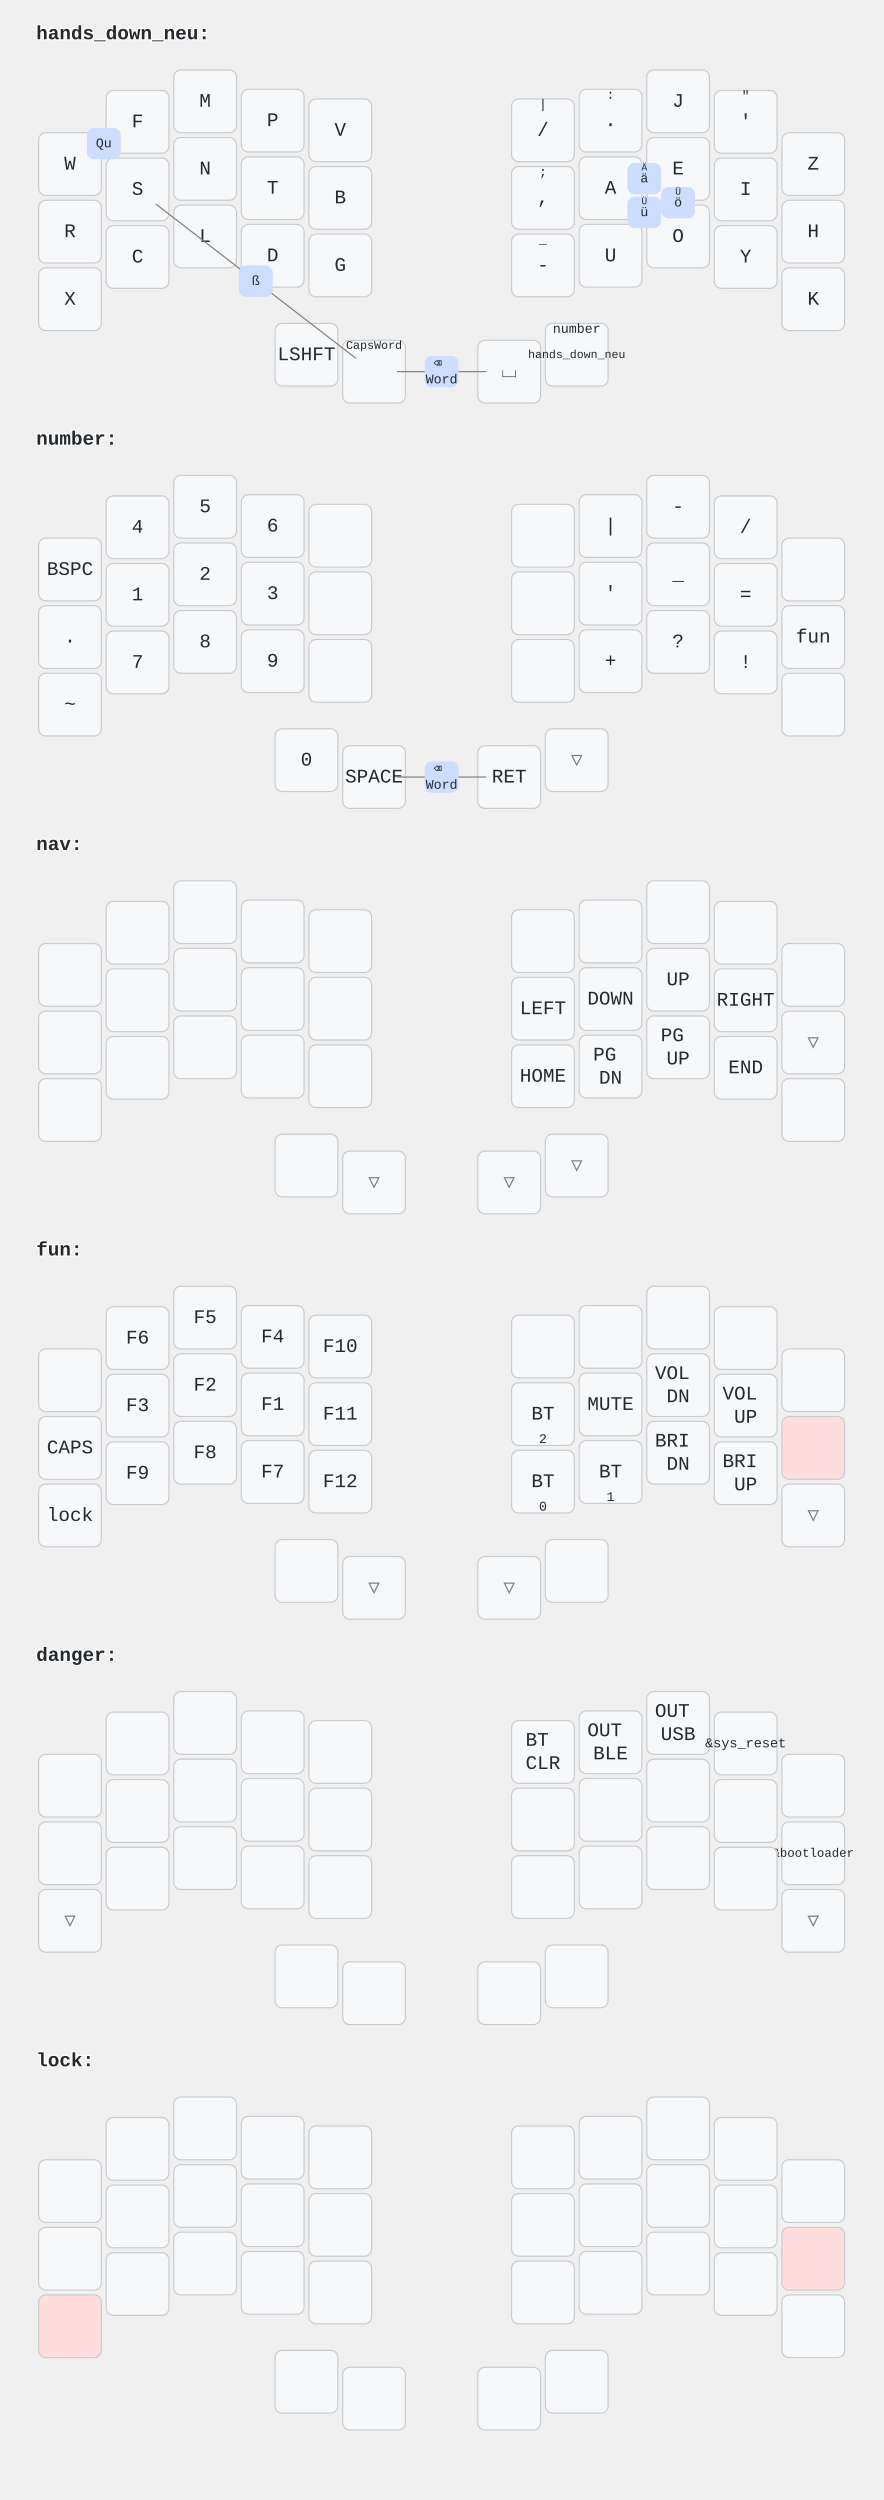
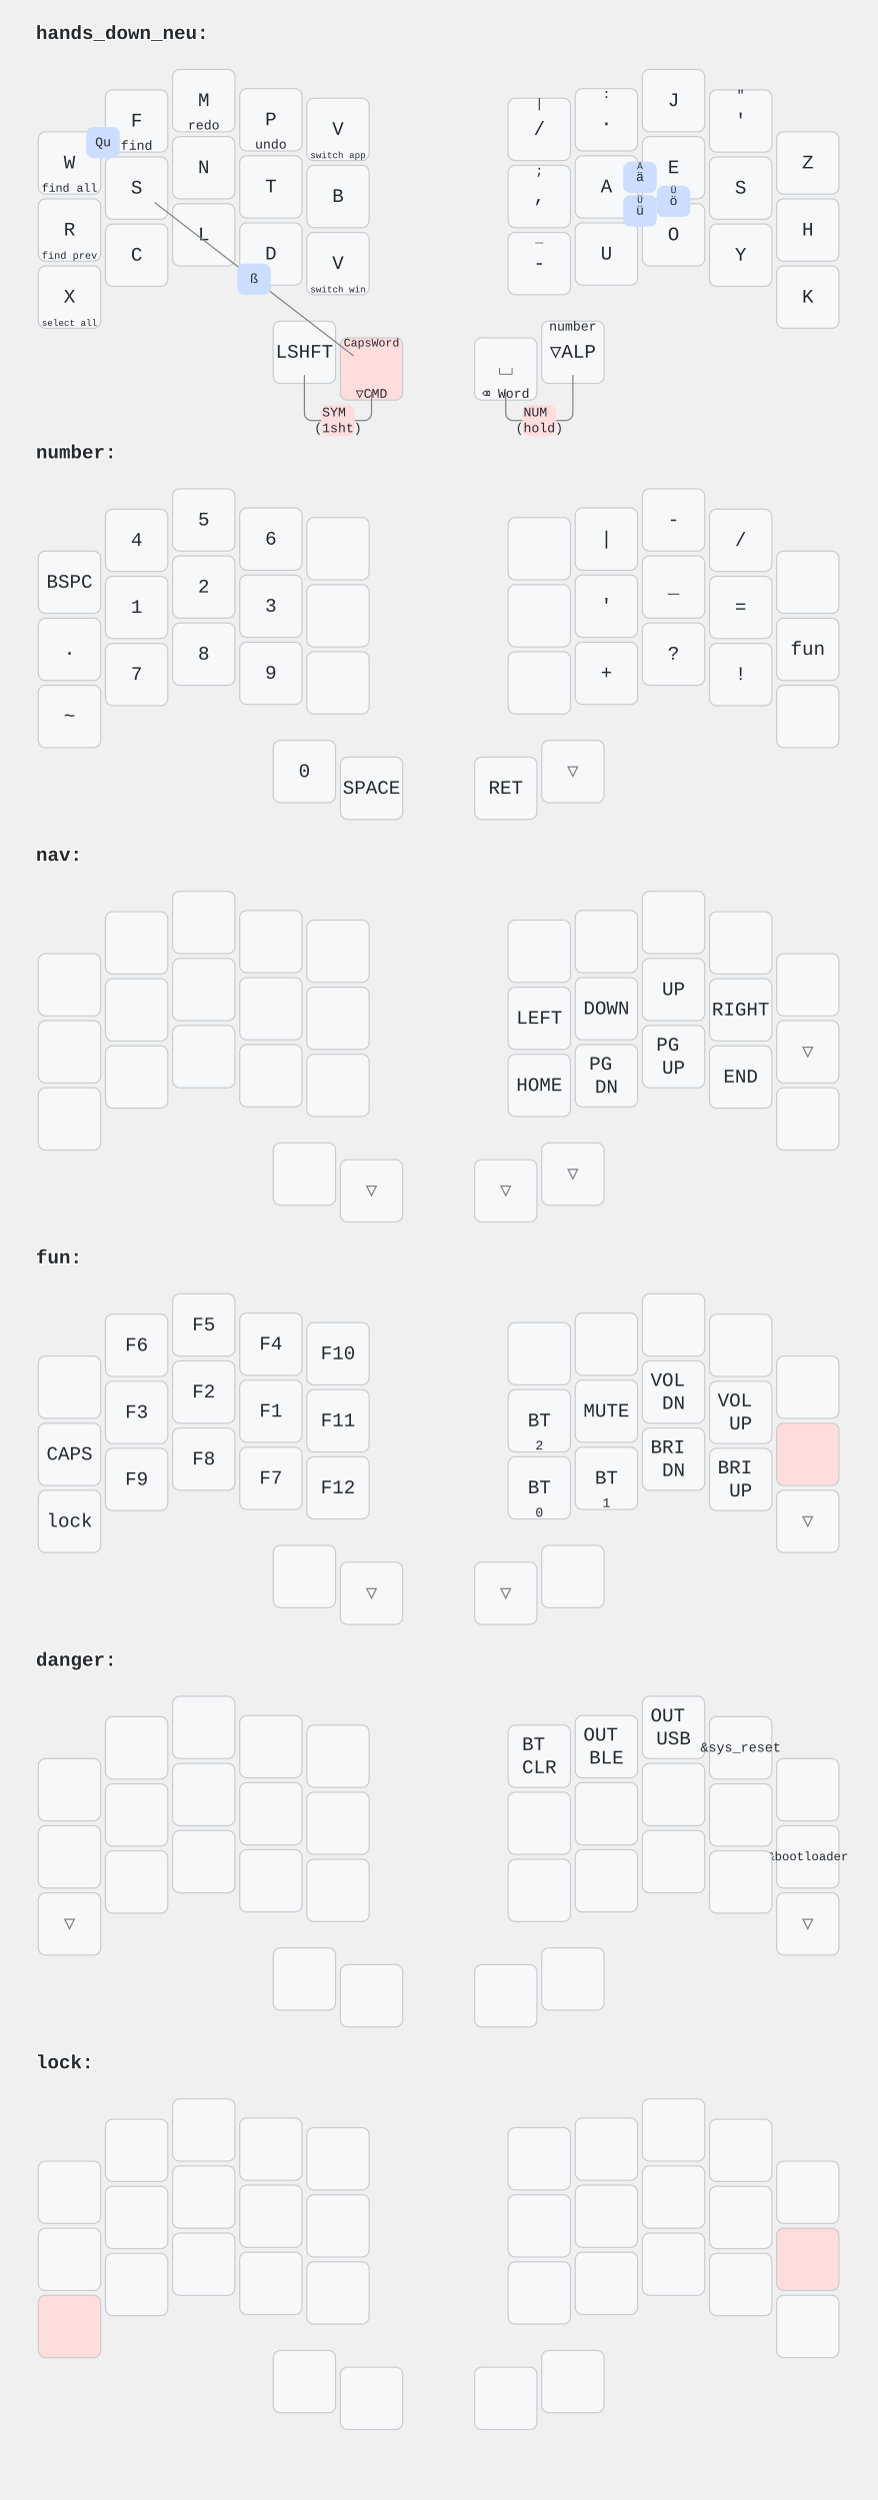
- <svg xmlns="http://www.w3.org/2000/svg" xmlns:xlink="http://www.w3.org/1999/xlink" width="732" height="2072" viewBox="0 0 732 2072" class="keymap">
+ <svg xmlns="http://www.w3.org/2000/svg" xmlns:xlink="http://www.w3.org/1999/xlink" width="732" height="2086" viewBox="0 0 732 2086" class="keymap">
  <defs>/* start glyphs */
- <svg id="tabler:backspace">
+ <svg id="mdi:apple-keyboard-command">
+       <svg id="mdi-apple-keyboard-command" viewBox="0 0 24 24">
+         <path d="M6,2A4,4 0 0,1 10,6V8H14V6A4,4 0 0,1 18,2A4,4 0 0,1 22,6A4,4 0 0,1 18,10H16V14H18A4,4 0 0,1 22,18A4,4 0 0,1 18,22A4,4 0 0,1 14,18V16H10V18A4,4 0 0,1 6,22A4,4 0 0,1 2,18A4,4 0 0,1 6,14H8V10H6A4,4 0 0,1 2,6A4,4 0 0,1 6,2M16,18A2,2 0 0,0 18,20A2,2 0 0,0 20,18A2,2 0 0,0 18,16H16V18M14,10H10V14H14V10M6,16A2,2 0 0,0 4,18A2,2 0 0,0 6,20A2,2 0 0,0 8,18V16H6M8,6A2,2 0 0,0 6,4A2,2 0 0,0 4,6A2,2 0 0,0 6,8H8V6M18,8A2,2 0 0,0 20,6A2,2 0 0,0 18,4A2,2 0 0,0 16,6V8H18Z" />
+       </svg>
+     </svg>
+     <svg id="mdi:apple-keyboard-control">
+       <svg id="mdi-apple-keyboard-control" viewBox="0 0 24 24">
+         <path d="M19.78,11.78L18.36,13.19L12,6.83L5.64,13.19L4.22,11.78L12,4L19.78,11.78Z" />
+       </svg>
+     </svg>
+     <svg id="mdi:apple-keyboard-option">
+       <svg id="mdi-apple-keyboard-option" viewBox="0 0 24 24">
+         <path d="M3,4H9.11L16.15,18H21V20H14.88L7.84,6H3V4M14,4H21V6H14V4Z" />
+       </svg>
+     </svg>
+     <svg id="mdi:content-copy">
+       <svg id="mdi-content-copy" viewBox="0 0 24 24">
+         <path d="M19,21H8V7H19M19,5H8A2,2 0 0,0 6,7V21A2,2 0 0,0 8,23H19A2,2 0 0,0 21,21V7A2,2 0 0,0 19,5M16,1H4A2,2 0 0,0 2,3V17H4V3H16V1Z" />
+       </svg>
+     </svg>
+     <svg id="mdi:content-cut">
+       <svg id="mdi-content-cut" viewBox="0 0 24 24">
+         <path d="M19,3L13,9L15,11L22,4V3M12,12.5A0.5,0.5 0 0,1 11.5,12A0.5,0.5 0 0,1 12,11.5A0.5,0.5 0 0,1 12.5,12A0.5,0.5 0 0,1 12,12.5M6,20A2,2 0 0,1 4,18C4,16.89 4.9,16 6,16A2,2 0 0,1 8,18C8,19.11 7.1,20 6,20M6,8A2,2 0 0,1 4,6C4,4.89 4.9,4 6,4A2,2 0 0,1 8,6C8,7.11 7.1,8 6,8M9.64,7.64C9.87,7.14 10,6.59 10,6A4,4 0 0,0 6,2A4,4 0 0,0 2,6A4,4 0 0,0 6,10C6.59,10 7.14,9.87 7.64,9.64L10,12L7.64,14.36C7.14,14.13 6.59,14 6,14A4,4 0 0,0 2,18A4,4 0 0,0 6,22A4,4 0 0,0 10,18C10,17.41 9.87,16.86 9.64,16.36L12,14L19,21H22V20L9.64,7.64Z" />
+       </svg>
+     </svg>
+     <svg id="mdi:content-paste">
+       <svg id="mdi-content-paste" viewBox="0 0 24 24">
+         <path d="M19,20H5V4H7V7H17V4H19M12,2A1,1 0 0,1 13,3A1,1 0 0,1 12,4A1,1 0 0,1 11,3A1,1 0 0,1 12,2M19,2H14.82C14.4,0.84 13.3,0 12,0C10.7,0 9.6,0.84 9.18,2H5A2,2 0 0,0 3,4V20A2,2 0 0,0 5,22H19A2,2 0 0,0 21,20V4A2,2 0 0,0 19,2Z" />
+       </svg>
+     </svg>
+     <svg id="mdi:keyboard-esc">
+       <svg id="mdi-keyboard-esc" viewBox="0 0 24 24">
+         <path d="M1 7H7V9H3V11H7V13H3V15H7V17H1V7M11 7H15V9H11V11H13C14.11 11 15 11.9 15 13V15C15 16.11 14.11 17 13 17H9V15H13V13H11C9.9 13 9 12.11 9 11V9C9 7.9 9.9 7 11 7M19 7H21C22.11 7 23 7.9 23 9V10H21V9H19V15H21V14H23V15C23 16.11 22.11 17 21 17H19C17.9 17 17 16.11 17 15V9C17 7.9 17.9 7 19 7Z" />
+       </svg>
+     </svg>
+     <svg id="mdi:keyboard-tab">
+       <svg id="mdi-keyboard-tab" viewBox="0 0 24 24">
+         <path d="M20,18H22V6H20M11.59,7.41L15.17,11H1V13H15.17L11.59,16.58L13,18L19,12L13,6L11.59,7.41Z" />
+       </svg>
+     </svg>
+     <svg id="tabler:backspace">
      <svg class="icon icon-tabler icon-tabler-backspace" viewBox="0 0 24 24" stroke-width="2" stroke="currentColor" fill="none" stroke-linecap="round" stroke-linejoin="round">
        <path stroke="none" d="M0 0h24v24H0z" fill="none" />
        <path d="M20 6a1 1 0 0 1 1 1v10a1 1 0 0 1 -1 1h-11l-5 -5a1.5 1.5 0 0 1 0 -2l5 -5z" />
        <path d="M12 10l4 4m0 -4l-4 4" />
      </svg>
    </svg>
    <svg id="tabler:repeat">
      <svg class="icon icon-tabler icon-tabler-repeat" viewBox="0 0 24 24" stroke-width="2" stroke="currentColor" fill="none" stroke-linecap="round" stroke-linejoin="round">
        <path stroke="none" d="M0 0h24v24H0z" fill="none" />
        <path d="M4 12v-3a3 3 0 0 1 3 -3h13m-3 -3l3 3l-3 3" />
        <path d="M20 12v3a3 3 0 0 1 -3 3h-13m3 3l-3 -3l3 -3" />
      </svg>
    </svg>
  </defs>/* end glyphs */
<style>/* inherit to force styles through use tags */
svg path {
    fill: inherit;
}

/* font and background color specifications */
svg.keymap {
    font-family: SFMono-Regular,Consolas,Liberation Mono,Menlo,monospace;
    font-size: 16px;
    font-kerning: normal;
    text-rendering: optimizeLegibility;
    fill: #24292e;
}

/* default key styling */
rect.key {
    fill: #f6f8fa;
    stroke: #c9cccf;
    stroke-width: 1;
}

/* default key side styling, only used is draw_key_sides is set */
rect.side {
    filter: brightness(90%);
}

/* color accent for combo boxes */
rect.combo, rect.combo-separate {
    fill: #cdf;
}

/* color accent for held keys */
rect.held, rect.combo.held {
    fill: #fdd;
}

/* color accent for ghost (optional) keys */
rect.ghost, rect.combo.ghost {
    stroke-dasharray: 4, 4;
    stroke-width: 2;
}

text {
    text-anchor: middle;
    dominant-baseline: middle;
}

/* styling for layer labels */
text.label {
    font-weight: bold;
    text-anchor: start;
    stroke: white;
    stroke-width: 2;
    paint-order: stroke;
}

/* styling for combo tap, and key hold/shifted label text */
text.combo, text.hold, text.shifted {
    font-size: 11px;
}

text.hold {
    text-anchor: middle;
    dominant-baseline: auto;
}

text.shifted {
    text-anchor: middle;
    dominant-baseline: hanging;
}

/* styling for hold/shifted label text in combo box */
text.combo.hold, text.combo.shifted {
    font-size: 8px;
}

/* lighter symbol for transparent keys */
text.trans {
    fill: #7b7e81;
}

/* styling for combo dendrons */
path.combo {
    stroke-width: 1;
    stroke: gray;
    fill: none;
}

/* Start Tabler Icons Cleanup */
/* cannot use height/width with glyphs */
.icon-tabler &gt; path {
    fill: inherit;
    stroke: inherit;
    stroke-width: 2;
}
/* hide tabler's default box */
.icon-tabler &gt; path[stroke="none"][fill="none"] {
    visibility: hidden;
}
/* End Tabler Icons Cleanup */
</style>
  <g transform="translate(30, 0)" class="layer-hands_down_neu">
    <text x="0" y="28" class="label">hands_down_neu:</text>
    <g transform="translate(0, 56)">
      <g transform="translate(28, 80)" class="key keypos-0">
        <rect rx="6" ry="6" x="-26" y="-26" width="52" height="52" class="key" />
        <text x="0" y="0" class="key tap">W</text>
+         <text x="0" y="24" class="key hold">
+           <tspan style="font-size: 88%">find all</tspan>
+         </text>
      </g>
      <g transform="translate(84, 45)" class="key keypos-1">
        <rect rx="6" ry="6" x="-26" y="-26" width="52" height="52" class="key" />
        <text x="0" y="0" class="key tap">F</text>
+         <text x="0" y="24" class="key hold">find</text>
      </g>
      <g transform="translate(140, 28)" class="key keypos-2">
        <rect rx="6" ry="6" x="-26" y="-26" width="52" height="52" class="key" />
        <text x="0" y="0" class="key tap">M</text>
+         <text x="0" y="24" class="key hold">redo</text>
      </g>
      <g transform="translate(196, 44)" class="key keypos-3">
        <rect rx="6" ry="6" x="-26" y="-26" width="52" height="52" class="key" />
        <text x="0" y="0" class="key tap">P</text>
+         <text x="0" y="24" class="key hold">undo</text>
      </g>
      <g transform="translate(252, 52)" class="key keypos-4">
        <rect rx="6" ry="6" x="-26" y="-26" width="52" height="52" class="key" />
        <text x="0" y="0" class="key tap">V</text>
+         <text x="0" y="24" class="key hold">
+           <tspan style="font-size: 70%">switch app</tspan>
+         </text>
      </g>
      <g transform="translate(420, 52)" class="key keypos-5">
        <rect rx="6" ry="6" x="-26" y="-26" width="52" height="52" class="key" />
        <text x="0" y="0" class="key tap">/</text>
        <text x="0" y="-24" class="key shifted">|</text>
      </g>
      <g transform="translate(476, 44)" class="key keypos-6">
        <rect rx="6" ry="6" x="-26" y="-26" width="52" height="52" class="key" />
        <text x="0" y="0" class="key tap">.</text>
        <text x="0" y="-24" class="key shifted">:</text>
      </g>
      <g transform="translate(532, 28)" class="key keypos-7">
        <rect rx="6" ry="6" x="-26" y="-26" width="52" height="52" class="key" />
        <text x="0" y="0" class="key tap">J</text>
      </g>
      <g transform="translate(588, 45)" class="key keypos-8">
        <rect rx="6" ry="6" x="-26" y="-26" width="52" height="52" class="key" />
        <text x="0" y="0" class="key tap">'</text>
        <text x="0" y="-24" class="key shifted">"</text>
      </g>
      <g transform="translate(644, 80)" class="key keypos-9">
        <rect rx="6" ry="6" x="-26" y="-26" width="52" height="52" class="key" />
        <text x="0" y="0" class="key tap">Z</text>
      </g>
      <g transform="translate(28, 136)" class="key keypos-10">
        <rect rx="6" ry="6" x="-26" y="-26" width="52" height="52" class="key" />
        <text x="0" y="0" class="key tap">R</text>
+         <text x="0" y="24" class="key hold">
+           <tspan style="font-size: 78%">find prev</tspan>
+         </text>
      </g>
      <g transform="translate(84, 101)" class="key keypos-11">
        <rect rx="6" ry="6" x="-26" y="-26" width="52" height="52" class="key" />
        <text x="0" y="0" class="key tap">S</text>
+         <use href="#mdi:apple-keyboard-control" xlink:href="#mdi:apple-keyboard-control" x="-6" y="12" height="12" width="12.0" class="key hold glyph mdi:apple-keyboard-control" />
      </g>
      <g transform="translate(140, 84)" class="key keypos-12">
        <rect rx="6" ry="6" x="-26" y="-26" width="52" height="52" class="key" />
        <text x="0" y="0" class="key tap">N</text>
+         <use href="#mdi:apple-keyboard-option" xlink:href="#mdi:apple-keyboard-option" x="-6" y="12" height="12" width="12.0" class="key hold glyph mdi:apple-keyboard-option" />
      </g>
      <g transform="translate(196, 100)" class="key keypos-13">
        <rect rx="6" ry="6" x="-26" y="-26" width="52" height="52" class="key" />
        <text x="0" y="0" class="key tap">T</text>
+         <use href="#mdi:apple-keyboard-command" xlink:href="#mdi:apple-keyboard-command" x="-6" y="12" height="12" width="12.0" class="key hold glyph mdi:apple-keyboard-command" />
      </g>
      <g transform="translate(252, 108)" class="key keypos-14">
        <rect rx="6" ry="6" x="-26" y="-26" width="52" height="52" class="key" />
        <text x="0" y="0" class="key tap">B</text>
+         <use href="#mdi:keyboard-tab" xlink:href="#mdi:keyboard-tab" x="-6" y="12" height="12" width="12.0" class="key hold glyph mdi:keyboard-tab" />
      </g>
      <g transform="translate(420, 108)" class="key keypos-15">
        <rect rx="6" ry="6" x="-26" y="-26" width="52" height="52" class="key" />
        <text x="0" y="0" class="key tap">,</text>
+         <use href="#mdi:keyboard-esc" xlink:href="#mdi:keyboard-esc" x="-6" y="12" height="12" width="12.0" class="key hold glyph mdi:keyboard-esc" />
        <text x="0" y="-24" class="key shifted">;</text>
      </g>
      <g transform="translate(476, 100)" class="key keypos-16">
        <rect rx="6" ry="6" x="-26" y="-26" width="52" height="52" class="key" />
        <text x="0" y="0" class="key tap">A</text>
+         <use href="#mdi:apple-keyboard-command" xlink:href="#mdi:apple-keyboard-command" x="-6" y="12" height="12" width="12.0" class="key hold glyph mdi:apple-keyboard-command" />
      </g>
      <g transform="translate(532, 84)" class="key keypos-17">
        <rect rx="6" ry="6" x="-26" y="-26" width="52" height="52" class="key" />
        <text x="0" y="0" class="key tap">E</text>
+         <use href="#mdi:apple-keyboard-option" xlink:href="#mdi:apple-keyboard-option" x="-6" y="12" height="12" width="12.0" class="key hold glyph mdi:apple-keyboard-option" />
      </g>
      <g transform="translate(588, 101)" class="key keypos-18">
        <rect rx="6" ry="6" x="-26" y="-26" width="52" height="52" class="key" />
-         <text x="0" y="0" class="key tap">I</text>
+         <text x="0" y="0" class="key tap">S</text>
+         <use href="#mdi:apple-keyboard-control" xlink:href="#mdi:apple-keyboard-control" x="-6" y="12" height="12" width="12.0" class="key hold glyph mdi:apple-keyboard-control" />
      </g>
      <g transform="translate(644, 136)" class="key keypos-19">
        <rect rx="6" ry="6" x="-26" y="-26" width="52" height="52" class="key" />
        <text x="0" y="0" class="key tap">H</text>
      </g>
      <g transform="translate(28, 192)" class="key keypos-20">
        <rect rx="6" ry="6" x="-26" y="-26" width="52" height="52" class="key" />
        <text x="0" y="0" class="key tap">X</text>
+         <text x="0" y="24" class="key hold">
+           <tspan style="font-size: 70%">select all</tspan>
+         </text>
      </g>
      <g transform="translate(84, 157)" class="key keypos-21">
        <rect rx="6" ry="6" x="-26" y="-26" width="52" height="52" class="key" />
        <text x="0" y="0" class="key tap">C</text>
+         <use href="#mdi:content-cut" xlink:href="#mdi:content-cut" x="-6" y="12" height="12" width="12.0" class="key hold glyph mdi:content-cut" />
      </g>
      <g transform="translate(140, 140)" class="key keypos-22">
        <rect rx="6" ry="6" x="-26" y="-26" width="52" height="52" class="key" />
        <text x="0" y="0" class="key tap">L</text>
+         <use href="#mdi:content-copy" xlink:href="#mdi:content-copy" x="-6" y="12" height="12" width="12.0" class="key hold glyph mdi:content-copy" />
      </g>
      <g transform="translate(196, 156)" class="key keypos-23">
        <rect rx="6" ry="6" x="-26" y="-26" width="52" height="52" class="key" />
        <text x="0" y="0" class="key tap">D</text>
+         <use href="#mdi:content-paste" xlink:href="#mdi:content-paste" x="-6" y="12" height="12" width="12.0" class="key hold glyph mdi:content-paste" />
      </g>
      <g transform="translate(252, 164)" class="key keypos-24">
        <rect rx="6" ry="6" x="-26" y="-26" width="52" height="52" class="key" />
-         <text x="0" y="0" class="key tap">G</text>
+         <text x="0" y="0" class="key tap">V</text>
+         <text x="0" y="24" class="key hold">
+           <tspan style="font-size: 70%">switch win</tspan>
+         </text>
      </g>
      <g transform="translate(420, 164)" class="key keypos-25">
        <rect rx="6" ry="6" x="-26" y="-26" width="52" height="52" class="key" />
        <text x="0" y="0" class="key tap">-</text>
        <text x="0" y="-24" class="key shifted">_</text>
      </g>
      <g transform="translate(476, 156)" class="key keypos-26">
        <rect rx="6" ry="6" x="-26" y="-26" width="52" height="52" class="key" />
        <text x="0" y="0" class="key tap">U</text>
      </g>
      <g transform="translate(532, 140)" class="key keypos-27">
        <rect rx="6" ry="6" x="-26" y="-26" width="52" height="52" class="key" />
        <text x="0" y="0" class="key tap">O</text>
      </g>
      <g transform="translate(588, 157)" class="key keypos-28">
        <rect rx="6" ry="6" x="-26" y="-26" width="52" height="52" class="key" />
        <text x="0" y="0" class="key tap">Y</text>
      </g>
      <g transform="translate(644, 192)" class="key keypos-29">
        <rect rx="6" ry="6" x="-26" y="-26" width="52" height="52" class="key" />
        <text x="0" y="0" class="key tap">K</text>
      </g>
      <g transform="translate(224, 238)" class="key keypos-30">
        <rect rx="6" ry="6" x="-26" y="-26" width="52" height="52" class="key" />
        <text x="0" y="0" class="key tap">LSHFT</text>
      </g>
-       <g transform="translate(280, 252)" class="key keypos-31">
-         <rect rx="6" ry="6" x="-26" y="-26" width="52" height="52" class="key" />
-         <use href="#tabler:repeat" xlink:href="#tabler:repeat" x="-7" y="-7" height="14" width="14.0" class="key tap glyph tabler:repeat" />
-         <text x="0" y="-24" class="key shifted">
+       <g transform="translate(280, 252)" class="key held keypos-31">
+         <rect rx="6" ry="6" x="-26" y="-26" width="52" height="52" class="key held" />
+         <use href="#tabler:repeat" xlink:href="#tabler:repeat" x="-7" y="-7" height="14" width="14.0" class="key held tap glyph tabler:repeat" />
+         <text x="0" y="24" class="key held hold">▽CMD</text>
+         <text x="0" y="-24" class="key held shifted">
          <tspan style="font-size: 88%">CapsWord</tspan>
        </text>
      </g>
      <g transform="translate(392, 252)" class="key keypos-32">
        <rect rx="6" ry="6" x="-26" y="-26" width="52" height="52" class="key" />
        <text x="0" y="0" class="key tap">⌴</text>
+         <text x="0" y="24" class="key hold">⌫ Word</text>
        <use href="#tabler:backspace" xlink:href="#tabler:backspace" x="-5" y="-24" height="10" width="10.0" class="key shifted glyph tabler:backspace" />
      </g>
      <g transform="translate(448, 238)" class="key keypos-33">
        <rect rx="6" ry="6" x="-26" y="-26" width="52" height="52" class="key" />
-         <text x="0" y="0" class="key tap">
-           <tspan style="font-size: 60%">hands_down_neu</tspan>
-         </text>
+         <text x="0" y="0" class="key tap">▽ALP</text>
        <text x="0" y="-24" class="key shifted">number</text>
      </g>
      <g class="combo combopos-0">
-         <path d="M336,252 l-37,0" class="combo" />
-         <path d="M336,252 l37,0" class="combo" />
-         <rect rx="6" ry="6" x="322" y="239" width="28" height="26" class="combo" />
-         <text x="336" y="252" class="combo tap">
-           <tspan x="336" dy="-0.6em">⌫</tspan>
-           <tspan x="336" dy="1.2em">Word</tspan>
-         </text>
-       </g>
-       <g class="combo combopos-1">
        <rect rx="6" ry="6" x="42" y="50" width="28" height="26" class="combo" />
        <text x="56" y="63" class="combo tap">Qu</text>
      </g>
-       <g class="combo combopos-2">
+       <g class="combo combopos-1">
        <rect rx="6" ry="6" x="490" y="79" width="28" height="26" class="combo" />
        <text x="504" y="92" class="combo tap">ä</text>
        <text x="504" y="81" class="combo shifted">Ä</text>
      </g>
-       <g class="combo combopos-3">
+       <g class="combo combopos-2">
        <rect rx="6" ry="6" x="518" y="99" width="28" height="26" class="combo" />
        <text x="532" y="112" class="combo tap">ö</text>
        <text x="532" y="101" class="combo shifted">Ü</text>
      </g>
-       <g class="combo combopos-4">
+       <g class="combo combopos-3">
        <rect rx="6" ry="6" x="490" y="107" width="28" height="26" class="combo" />
        <text x="504" y="120" class="combo tap">ü</text>
        <text x="504" y="109" class="combo shifted">Ü</text>
      </g>
-       <g class="combo combopos-5">
+       <g class="combo combopos-4">
        <path d="M182,177 l-83,-64" class="combo" />
        <path d="M182,177 l83,64" class="combo" />
        <rect rx="6" ry="6" x="168" y="164" width="28" height="26" class="combo" />
        <text x="182" y="177" class="combo tap">ß</text>
      </g>
+       <g class="combo held combopos-5">
+         <path d="M252,295 h-22 a6.0,6.0 0 0 1 -6.0,-6.0 v-32" class="combo" />
+         <path d="M252,295 h22 a6.0,6.0 0 0 0 6.0,-6.0 v-18" class="combo" />
+         <rect rx="6" ry="6" x="238" y="282" width="28" height="26" class="combo held" />
+         <text x="252" y="295" class="combo held tap">
+           <tspan x="252" dy="-0.6em">SYM</tspan>
+           <tspan x="252" dy="1.2em">(1sht)</tspan>
+         </text>
+       </g>
+       <g class="combo held combopos-6">
+         <path d="M420,295 h-22 a6.0,6.0 0 0 1 -6.0,-6.0 v-18" class="combo" />
+         <path d="M420,295 h22 a6.0,6.0 0 0 0 6.0,-6.0 v-32" class="combo" />
+         <rect rx="6" ry="6" x="406" y="282" width="28" height="26" class="combo held" />
+         <text x="420" y="295" class="combo held tap">
+           <tspan x="420" dy="-0.6em">NUM</tspan>
+           <tspan x="420" dy="1.2em">(hold)</tspan>
+         </text>
+       </g>
    </g>
  </g>
-   <g transform="translate(30, 336)" class="layer-number">
+   <g transform="translate(30, 350)" class="layer-number">
    <text x="0" y="28" class="label">number:</text>
    <g transform="translate(0, 56)">
      <g transform="translate(28, 80)" class="key keypos-0">
        <rect rx="6" ry="6" x="-26" y="-26" width="52" height="52" class="key" />
        <text x="0" y="0" class="key tap">BSPC</text>
      </g>
      <g transform="translate(84, 45)" class="key keypos-1">
        <rect rx="6" ry="6" x="-26" y="-26" width="52" height="52" class="key" />
        <text x="0" y="0" class="key tap">4</text>
      </g>
      <g transform="translate(140, 28)" class="key keypos-2">
        <rect rx="6" ry="6" x="-26" y="-26" width="52" height="52" class="key" />
        <text x="0" y="0" class="key tap">5</text>
      </g>
      <g transform="translate(196, 44)" class="key keypos-3">
        <rect rx="6" ry="6" x="-26" y="-26" width="52" height="52" class="key" />
        <text x="0" y="0" class="key tap">6</text>
      </g>
      <g transform="translate(252, 52)" class="key keypos-4">
        <rect rx="6" ry="6" x="-26" y="-26" width="52" height="52" class="key" />
      </g>
      <g transform="translate(420, 52)" class="key keypos-5">
        <rect rx="6" ry="6" x="-26" y="-26" width="52" height="52" class="key" />
      </g>
      <g transform="translate(476, 44)" class="key keypos-6">
        <rect rx="6" ry="6" x="-26" y="-26" width="52" height="52" class="key" />
        <text x="0" y="0" class="key tap">|</text>
      </g>
      <g transform="translate(532, 28)" class="key keypos-7">
        <rect rx="6" ry="6" x="-26" y="-26" width="52" height="52" class="key" />
        <text x="0" y="0" class="key tap">-</text>
      </g>
      <g transform="translate(588, 45)" class="key keypos-8">
        <rect rx="6" ry="6" x="-26" y="-26" width="52" height="52" class="key" />
        <text x="0" y="0" class="key tap">/</text>
      </g>
      <g transform="translate(644, 80)" class="key keypos-9">
        <rect rx="6" ry="6" x="-26" y="-26" width="52" height="52" class="key" />
      </g>
      <g transform="translate(28, 136)" class="key keypos-10">
        <rect rx="6" ry="6" x="-26" y="-26" width="52" height="52" class="key" />
        <text x="0" y="0" class="key tap">.</text>
      </g>
      <g transform="translate(84, 101)" class="key keypos-11">
        <rect rx="6" ry="6" x="-26" y="-26" width="52" height="52" class="key" />
        <text x="0" y="0" class="key tap">1</text>
      </g>
      <g transform="translate(140, 84)" class="key keypos-12">
        <rect rx="6" ry="6" x="-26" y="-26" width="52" height="52" class="key" />
        <text x="0" y="0" class="key tap">2</text>
      </g>
      <g transform="translate(196, 100)" class="key keypos-13">
        <rect rx="6" ry="6" x="-26" y="-26" width="52" height="52" class="key" />
        <text x="0" y="0" class="key tap">3</text>
      </g>
      <g transform="translate(252, 108)" class="key keypos-14">
        <rect rx="6" ry="6" x="-26" y="-26" width="52" height="52" class="key" />
      </g>
      <g transform="translate(420, 108)" class="key keypos-15">
        <rect rx="6" ry="6" x="-26" y="-26" width="52" height="52" class="key" />
      </g>
      <g transform="translate(476, 100)" class="key keypos-16">
        <rect rx="6" ry="6" x="-26" y="-26" width="52" height="52" class="key" />
        <text x="0" y="0" class="key tap">'</text>
      </g>
      <g transform="translate(532, 84)" class="key keypos-17">
        <rect rx="6" ry="6" x="-26" y="-26" width="52" height="52" class="key" />
        <text x="0" y="0" class="key tap">_</text>
      </g>
      <g transform="translate(588, 101)" class="key keypos-18">
        <rect rx="6" ry="6" x="-26" y="-26" width="52" height="52" class="key" />
        <text x="0" y="0" class="key tap">=</text>
      </g>
      <g transform="translate(644, 136)" class="key keypos-19">
        <rect rx="6" ry="6" x="-26" y="-26" width="52" height="52" class="key" />
        <text x="0" y="0" class="key tap">fun</text>
      </g>
      <g transform="translate(28, 192)" class="key keypos-20">
        <rect rx="6" ry="6" x="-26" y="-26" width="52" height="52" class="key" />
        <text x="0" y="0" class="key tap">~</text>
      </g>
      <g transform="translate(84, 157)" class="key keypos-21">
        <rect rx="6" ry="6" x="-26" y="-26" width="52" height="52" class="key" />
        <text x="0" y="0" class="key tap">7</text>
      </g>
      <g transform="translate(140, 140)" class="key keypos-22">
        <rect rx="6" ry="6" x="-26" y="-26" width="52" height="52" class="key" />
        <text x="0" y="0" class="key tap">8</text>
      </g>
      <g transform="translate(196, 156)" class="key keypos-23">
        <rect rx="6" ry="6" x="-26" y="-26" width="52" height="52" class="key" />
        <text x="0" y="0" class="key tap">9</text>
      </g>
      <g transform="translate(252, 164)" class="key keypos-24">
        <rect rx="6" ry="6" x="-26" y="-26" width="52" height="52" class="key" />
      </g>
      <g transform="translate(420, 164)" class="key keypos-25">
        <rect rx="6" ry="6" x="-26" y="-26" width="52" height="52" class="key" />
      </g>
      <g transform="translate(476, 156)" class="key keypos-26">
        <rect rx="6" ry="6" x="-26" y="-26" width="52" height="52" class="key" />
        <text x="0" y="0" class="key tap">+</text>
      </g>
      <g transform="translate(532, 140)" class="key keypos-27">
        <rect rx="6" ry="6" x="-26" y="-26" width="52" height="52" class="key" />
        <text x="0" y="0" class="key tap">?</text>
      </g>
      <g transform="translate(588, 157)" class="key keypos-28">
        <rect rx="6" ry="6" x="-26" y="-26" width="52" height="52" class="key" />
        <text x="0" y="0" class="key tap">!</text>
      </g>
      <g transform="translate(644, 192)" class="key keypos-29">
        <rect rx="6" ry="6" x="-26" y="-26" width="52" height="52" class="key" />
      </g>
      <g transform="translate(224, 238)" class="key keypos-30">
        <rect rx="6" ry="6" x="-26" y="-26" width="52" height="52" class="key" />
        <text x="0" y="0" class="key tap">0</text>
      </g>
      <g transform="translate(280, 252)" class="key keypos-31">
        <rect rx="6" ry="6" x="-26" y="-26" width="52" height="52" class="key" />
        <text x="0" y="0" class="key tap">SPACE</text>
      </g>
      <g transform="translate(392, 252)" class="key keypos-32">
        <rect rx="6" ry="6" x="-26" y="-26" width="52" height="52" class="key" />
        <text x="0" y="0" class="key tap">RET</text>
      </g>
      <g transform="translate(448, 238)" class="key trans keypos-33">
        <rect rx="6" ry="6" x="-26" y="-26" width="52" height="52" class="key trans" />
        <text x="0" y="0" class="key trans tap">▽</text>
      </g>
-       <g class="combo combopos-0">
-         <path d="M336,252 l-37,0" class="combo" />
-         <path d="M336,252 l37,0" class="combo" />
-         <rect rx="6" ry="6" x="322" y="239" width="28" height="26" class="combo" />
-         <text x="336" y="252" class="combo tap">
-           <tspan x="336" dy="-0.6em">⌫</tspan>
-           <tspan x="336" dy="1.2em">Word</tspan>
-         </text>
-       </g>
    </g>
  </g>
-   <g transform="translate(30, 672)" class="layer-nav">
+   <g transform="translate(30, 686)" class="layer-nav">
    <text x="0" y="28" class="label">nav:</text>
    <g transform="translate(0, 56)">
      <g transform="translate(28, 80)" class="key keypos-0">
        <rect rx="6" ry="6" x="-26" y="-26" width="52" height="52" class="key" />
      </g>
      <g transform="translate(84, 45)" class="key keypos-1">
        <rect rx="6" ry="6" x="-26" y="-26" width="52" height="52" class="key" />
      </g>
      <g transform="translate(140, 28)" class="key keypos-2">
        <rect rx="6" ry="6" x="-26" y="-26" width="52" height="52" class="key" />
      </g>
      <g transform="translate(196, 44)" class="key keypos-3">
        <rect rx="6" ry="6" x="-26" y="-26" width="52" height="52" class="key" />
      </g>
      <g transform="translate(252, 52)" class="key keypos-4">
        <rect rx="6" ry="6" x="-26" y="-26" width="52" height="52" class="key" />
      </g>
      <g transform="translate(420, 52)" class="key keypos-5">
        <rect rx="6" ry="6" x="-26" y="-26" width="52" height="52" class="key" />
      </g>
      <g transform="translate(476, 44)" class="key keypos-6">
        <rect rx="6" ry="6" x="-26" y="-26" width="52" height="52" class="key" />
      </g>
      <g transform="translate(532, 28)" class="key keypos-7">
        <rect rx="6" ry="6" x="-26" y="-26" width="52" height="52" class="key" />
      </g>
      <g transform="translate(588, 45)" class="key keypos-8">
        <rect rx="6" ry="6" x="-26" y="-26" width="52" height="52" class="key" />
      </g>
      <g transform="translate(644, 80)" class="key keypos-9">
        <rect rx="6" ry="6" x="-26" y="-26" width="52" height="52" class="key" />
      </g>
      <g transform="translate(28, 136)" class="key keypos-10">
        <rect rx="6" ry="6" x="-26" y="-26" width="52" height="52" class="key" />
      </g>
      <g transform="translate(84, 101)" class="key keypos-11">
        <rect rx="6" ry="6" x="-26" y="-26" width="52" height="52" class="key" />
      </g>
      <g transform="translate(140, 84)" class="key keypos-12">
        <rect rx="6" ry="6" x="-26" y="-26" width="52" height="52" class="key" />
      </g>
      <g transform="translate(196, 100)" class="key keypos-13">
        <rect rx="6" ry="6" x="-26" y="-26" width="52" height="52" class="key" />
      </g>
      <g transform="translate(252, 108)" class="key keypos-14">
        <rect rx="6" ry="6" x="-26" y="-26" width="52" height="52" class="key" />
      </g>
      <g transform="translate(420, 108)" class="key keypos-15">
        <rect rx="6" ry="6" x="-26" y="-26" width="52" height="52" class="key" />
        <text x="0" y="0" class="key tap">LEFT</text>
      </g>
      <g transform="translate(476, 100)" class="key keypos-16">
        <rect rx="6" ry="6" x="-26" y="-26" width="52" height="52" class="key" />
        <text x="0" y="0" class="key tap">DOWN</text>
      </g>
      <g transform="translate(532, 84)" class="key keypos-17">
        <rect rx="6" ry="6" x="-26" y="-26" width="52" height="52" class="key" />
        <text x="0" y="0" class="key tap">UP</text>
      </g>
      <g transform="translate(588, 101)" class="key keypos-18">
        <rect rx="6" ry="6" x="-26" y="-26" width="52" height="52" class="key" />
        <text x="0" y="0" class="key tap">RIGHT</text>
      </g>
      <g transform="translate(644, 136)" class="key trans keypos-19">
        <rect rx="6" ry="6" x="-26" y="-26" width="52" height="52" class="key trans" />
        <text x="0" y="0" class="key trans tap">▽</text>
      </g>
      <g transform="translate(28, 192)" class="key keypos-20">
        <rect rx="6" ry="6" x="-26" y="-26" width="52" height="52" class="key" />
      </g>
      <g transform="translate(84, 157)" class="key keypos-21">
        <rect rx="6" ry="6" x="-26" y="-26" width="52" height="52" class="key" />
      </g>
      <g transform="translate(140, 140)" class="key keypos-22">
        <rect rx="6" ry="6" x="-26" y="-26" width="52" height="52" class="key" />
      </g>
      <g transform="translate(196, 156)" class="key keypos-23">
        <rect rx="6" ry="6" x="-26" y="-26" width="52" height="52" class="key" />
      </g>
      <g transform="translate(252, 164)" class="key keypos-24">
        <rect rx="6" ry="6" x="-26" y="-26" width="52" height="52" class="key" />
      </g>
      <g transform="translate(420, 164)" class="key keypos-25">
        <rect rx="6" ry="6" x="-26" y="-26" width="52" height="52" class="key" />
        <text x="0" y="0" class="key tap">HOME</text>
      </g>
      <g transform="translate(476, 156)" class="key keypos-26">
        <rect rx="6" ry="6" x="-26" y="-26" width="52" height="52" class="key" />
        <text x="0" y="0" class="key tap">
          <tspan x="0" dy="-0.6em">PG</tspan>
          <tspan x="0" dy="1.2em">DN</tspan>
        </text>
      </g>
      <g transform="translate(532, 140)" class="key keypos-27">
        <rect rx="6" ry="6" x="-26" y="-26" width="52" height="52" class="key" />
        <text x="0" y="0" class="key tap">
          <tspan x="0" dy="-0.6em">PG</tspan>
          <tspan x="0" dy="1.2em">UP</tspan>
        </text>
      </g>
      <g transform="translate(588, 157)" class="key keypos-28">
        <rect rx="6" ry="6" x="-26" y="-26" width="52" height="52" class="key" />
        <text x="0" y="0" class="key tap">END</text>
      </g>
      <g transform="translate(644, 192)" class="key keypos-29">
        <rect rx="6" ry="6" x="-26" y="-26" width="52" height="52" class="key" />
      </g>
      <g transform="translate(224, 238)" class="key keypos-30">
        <rect rx="6" ry="6" x="-26" y="-26" width="52" height="52" class="key" />
      </g>
      <g transform="translate(280, 252)" class="key trans keypos-31">
        <rect rx="6" ry="6" x="-26" y="-26" width="52" height="52" class="key trans" />
        <text x="0" y="0" class="key trans tap">▽</text>
      </g>
      <g transform="translate(392, 252)" class="key trans keypos-32">
        <rect rx="6" ry="6" x="-26" y="-26" width="52" height="52" class="key trans" />
        <text x="0" y="0" class="key trans tap">▽</text>
      </g>
      <g transform="translate(448, 238)" class="key trans keypos-33">
        <rect rx="6" ry="6" x="-26" y="-26" width="52" height="52" class="key trans" />
        <text x="0" y="0" class="key trans tap">▽</text>
      </g>
    </g>
  </g>
-   <g transform="translate(30, 1008)" class="layer-fun">
+   <g transform="translate(30, 1022)" class="layer-fun">
    <text x="0" y="28" class="label">fun:</text>
    <g transform="translate(0, 56)">
      <g transform="translate(28, 80)" class="key keypos-0">
        <rect rx="6" ry="6" x="-26" y="-26" width="52" height="52" class="key" />
      </g>
      <g transform="translate(84, 45)" class="key keypos-1">
        <rect rx="6" ry="6" x="-26" y="-26" width="52" height="52" class="key" />
        <text x="0" y="0" class="key tap">F6</text>
      </g>
      <g transform="translate(140, 28)" class="key keypos-2">
        <rect rx="6" ry="6" x="-26" y="-26" width="52" height="52" class="key" />
        <text x="0" y="0" class="key tap">F5</text>
      </g>
      <g transform="translate(196, 44)" class="key keypos-3">
        <rect rx="6" ry="6" x="-26" y="-26" width="52" height="52" class="key" />
        <text x="0" y="0" class="key tap">F4</text>
      </g>
      <g transform="translate(252, 52)" class="key keypos-4">
        <rect rx="6" ry="6" x="-26" y="-26" width="52" height="52" class="key" />
        <text x="0" y="0" class="key tap">F10</text>
      </g>
      <g transform="translate(420, 52)" class="key keypos-5">
        <rect rx="6" ry="6" x="-26" y="-26" width="52" height="52" class="key" />
      </g>
      <g transform="translate(476, 44)" class="key keypos-6">
        <rect rx="6" ry="6" x="-26" y="-26" width="52" height="52" class="key" />
      </g>
      <g transform="translate(532, 28)" class="key keypos-7">
        <rect rx="6" ry="6" x="-26" y="-26" width="52" height="52" class="key" />
      </g>
      <g transform="translate(588, 45)" class="key keypos-8">
        <rect rx="6" ry="6" x="-26" y="-26" width="52" height="52" class="key" />
      </g>
      <g transform="translate(644, 80)" class="key keypos-9">
        <rect rx="6" ry="6" x="-26" y="-26" width="52" height="52" class="key" />
      </g>
      <g transform="translate(28, 136)" class="key keypos-10">
        <rect rx="6" ry="6" x="-26" y="-26" width="52" height="52" class="key" />
        <text x="0" y="0" class="key tap">CAPS</text>
      </g>
      <g transform="translate(84, 101)" class="key keypos-11">
        <rect rx="6" ry="6" x="-26" y="-26" width="52" height="52" class="key" />
        <text x="0" y="0" class="key tap">F3</text>
      </g>
      <g transform="translate(140, 84)" class="key keypos-12">
        <rect rx="6" ry="6" x="-26" y="-26" width="52" height="52" class="key" />
        <text x="0" y="0" class="key tap">F2</text>
      </g>
      <g transform="translate(196, 100)" class="key keypos-13">
        <rect rx="6" ry="6" x="-26" y="-26" width="52" height="52" class="key" />
        <text x="0" y="0" class="key tap">F1</text>
      </g>
      <g transform="translate(252, 108)" class="key keypos-14">
        <rect rx="6" ry="6" x="-26" y="-26" width="52" height="52" class="key" />
        <text x="0" y="0" class="key tap">F11</text>
      </g>
      <g transform="translate(420, 108)" class="key keypos-15">
        <rect rx="6" ry="6" x="-26" y="-26" width="52" height="52" class="key" />
        <text x="0" y="0" class="key tap">BT</text>
        <text x="0" y="24" class="key hold">2</text>
      </g>
      <g transform="translate(476, 100)" class="key keypos-16">
        <rect rx="6" ry="6" x="-26" y="-26" width="52" height="52" class="key" />
        <text x="0" y="0" class="key tap">MUTE</text>
      </g>
      <g transform="translate(532, 84)" class="key keypos-17">
        <rect rx="6" ry="6" x="-26" y="-26" width="52" height="52" class="key" />
        <text x="0" y="0" class="key tap">
          <tspan x="0" dy="-0.6em">VOL</tspan>
          <tspan x="0" dy="1.2em">DN</tspan>
        </text>
      </g>
      <g transform="translate(588, 101)" class="key keypos-18">
        <rect rx="6" ry="6" x="-26" y="-26" width="52" height="52" class="key" />
        <text x="0" y="0" class="key tap">
          <tspan x="0" dy="-0.6em">VOL</tspan>
          <tspan x="0" dy="1.2em">UP</tspan>
        </text>
      </g>
      <g transform="translate(644, 136)" class="key held keypos-19">
        <rect rx="6" ry="6" x="-26" y="-26" width="52" height="52" class="key held" />
      </g>
      <g transform="translate(28, 192)" class="key keypos-20">
        <rect rx="6" ry="6" x="-26" y="-26" width="52" height="52" class="key" />
        <text x="0" y="0" class="key tap">lock</text>
      </g>
      <g transform="translate(84, 157)" class="key keypos-21">
        <rect rx="6" ry="6" x="-26" y="-26" width="52" height="52" class="key" />
        <text x="0" y="0" class="key tap">F9</text>
      </g>
      <g transform="translate(140, 140)" class="key keypos-22">
        <rect rx="6" ry="6" x="-26" y="-26" width="52" height="52" class="key" />
        <text x="0" y="0" class="key tap">F8</text>
      </g>
      <g transform="translate(196, 156)" class="key keypos-23">
        <rect rx="6" ry="6" x="-26" y="-26" width="52" height="52" class="key" />
        <text x="0" y="0" class="key tap">F7</text>
      </g>
      <g transform="translate(252, 164)" class="key keypos-24">
        <rect rx="6" ry="6" x="-26" y="-26" width="52" height="52" class="key" />
        <text x="0" y="0" class="key tap">F12</text>
      </g>
      <g transform="translate(420, 164)" class="key keypos-25">
        <rect rx="6" ry="6" x="-26" y="-26" width="52" height="52" class="key" />
        <text x="0" y="0" class="key tap">BT</text>
        <text x="0" y="24" class="key hold">0</text>
      </g>
      <g transform="translate(476, 156)" class="key keypos-26">
        <rect rx="6" ry="6" x="-26" y="-26" width="52" height="52" class="key" />
        <text x="0" y="0" class="key tap">BT</text>
        <text x="0" y="24" class="key hold">1</text>
      </g>
      <g transform="translate(532, 140)" class="key keypos-27">
        <rect rx="6" ry="6" x="-26" y="-26" width="52" height="52" class="key" />
        <text x="0" y="0" class="key tap">
          <tspan x="0" dy="-0.6em">BRI</tspan>
          <tspan x="0" dy="1.2em">DN</tspan>
        </text>
      </g>
      <g transform="translate(588, 157)" class="key keypos-28">
        <rect rx="6" ry="6" x="-26" y="-26" width="52" height="52" class="key" />
        <text x="0" y="0" class="key tap">
          <tspan x="0" dy="-0.6em">BRI</tspan>
          <tspan x="0" dy="1.2em">UP</tspan>
        </text>
      </g>
      <g transform="translate(644, 192)" class="key trans keypos-29">
        <rect rx="6" ry="6" x="-26" y="-26" width="52" height="52" class="key trans" />
        <text x="0" y="0" class="key trans tap">▽</text>
      </g>
      <g transform="translate(224, 238)" class="key keypos-30">
        <rect rx="6" ry="6" x="-26" y="-26" width="52" height="52" class="key" />
      </g>
      <g transform="translate(280, 252)" class="key trans keypos-31">
        <rect rx="6" ry="6" x="-26" y="-26" width="52" height="52" class="key trans" />
        <text x="0" y="0" class="key trans tap">▽</text>
      </g>
      <g transform="translate(392, 252)" class="key trans keypos-32">
        <rect rx="6" ry="6" x="-26" y="-26" width="52" height="52" class="key trans" />
        <text x="0" y="0" class="key trans tap">▽</text>
      </g>
      <g transform="translate(448, 238)" class="key keypos-33">
        <rect rx="6" ry="6" x="-26" y="-26" width="52" height="52" class="key" />
      </g>
    </g>
  </g>
-   <g transform="translate(30, 1344)" class="layer-danger">
+   <g transform="translate(30, 1358)" class="layer-danger">
    <text x="0" y="28" class="label">danger:</text>
    <g transform="translate(0, 56)">
      <g transform="translate(28, 80)" class="key keypos-0">
        <rect rx="6" ry="6" x="-26" y="-26" width="52" height="52" class="key" />
      </g>
      <g transform="translate(84, 45)" class="key keypos-1">
        <rect rx="6" ry="6" x="-26" y="-26" width="52" height="52" class="key" />
      </g>
      <g transform="translate(140, 28)" class="key keypos-2">
        <rect rx="6" ry="6" x="-26" y="-26" width="52" height="52" class="key" />
      </g>
      <g transform="translate(196, 44)" class="key keypos-3">
        <rect rx="6" ry="6" x="-26" y="-26" width="52" height="52" class="key" />
      </g>
      <g transform="translate(252, 52)" class="key keypos-4">
        <rect rx="6" ry="6" x="-26" y="-26" width="52" height="52" class="key" />
      </g>
      <g transform="translate(420, 52)" class="key keypos-5">
        <rect rx="6" ry="6" x="-26" y="-26" width="52" height="52" class="key" />
        <text x="0" y="0" class="key tap">
          <tspan x="0" dy="-0.6em">BT</tspan>
          <tspan x="0" dy="1.2em">CLR</tspan>
        </text>
      </g>
      <g transform="translate(476, 44)" class="key keypos-6">
        <rect rx="6" ry="6" x="-26" y="-26" width="52" height="52" class="key" />
        <text x="0" y="0" class="key tap">
          <tspan x="0" dy="-0.6em">OUT</tspan>
          <tspan x="0" dy="1.2em">BLE</tspan>
        </text>
      </g>
      <g transform="translate(532, 28)" class="key keypos-7">
        <rect rx="6" ry="6" x="-26" y="-26" width="52" height="52" class="key" />
        <text x="0" y="0" class="key tap">
          <tspan x="0" dy="-0.6em">OUT</tspan>
          <tspan x="0" dy="1.2em">USB</tspan>
        </text>
      </g>
      <g transform="translate(588, 45)" class="key keypos-8">
        <rect rx="6" ry="6" x="-26" y="-26" width="52" height="52" class="key" />
        <text x="0" y="0" class="key tap">
          <tspan style="font-size: 70%">&amp;sys_reset</tspan>
        </text>
      </g>
      <g transform="translate(644, 80)" class="key keypos-9">
        <rect rx="6" ry="6" x="-26" y="-26" width="52" height="52" class="key" />
      </g>
      <g transform="translate(28, 136)" class="key keypos-10">
        <rect rx="6" ry="6" x="-26" y="-26" width="52" height="52" class="key" />
      </g>
      <g transform="translate(84, 101)" class="key keypos-11">
        <rect rx="6" ry="6" x="-26" y="-26" width="52" height="52" class="key" />
      </g>
      <g transform="translate(140, 84)" class="key keypos-12">
        <rect rx="6" ry="6" x="-26" y="-26" width="52" height="52" class="key" />
      </g>
      <g transform="translate(196, 100)" class="key keypos-13">
        <rect rx="6" ry="6" x="-26" y="-26" width="52" height="52" class="key" />
      </g>
      <g transform="translate(252, 108)" class="key keypos-14">
        <rect rx="6" ry="6" x="-26" y="-26" width="52" height="52" class="key" />
      </g>
      <g transform="translate(420, 108)" class="key keypos-15">
        <rect rx="6" ry="6" x="-26" y="-26" width="52" height="52" class="key" />
      </g>
      <g transform="translate(476, 100)" class="key keypos-16">
        <rect rx="6" ry="6" x="-26" y="-26" width="52" height="52" class="key" />
      </g>
      <g transform="translate(532, 84)" class="key keypos-17">
        <rect rx="6" ry="6" x="-26" y="-26" width="52" height="52" class="key" />
      </g>
      <g transform="translate(588, 101)" class="key keypos-18">
        <rect rx="6" ry="6" x="-26" y="-26" width="52" height="52" class="key" />
      </g>
      <g transform="translate(644, 136)" class="key keypos-19">
        <rect rx="6" ry="6" x="-26" y="-26" width="52" height="52" class="key" />
        <text x="0" y="0" class="key tap">
          <tspan style="font-size: 64%">&amp;bootloader</tspan>
        </text>
      </g>
      <g transform="translate(28, 192)" class="key trans keypos-20">
        <rect rx="6" ry="6" x="-26" y="-26" width="52" height="52" class="key trans" />
        <text x="0" y="0" class="key trans tap">▽</text>
      </g>
      <g transform="translate(84, 157)" class="key keypos-21">
        <rect rx="6" ry="6" x="-26" y="-26" width="52" height="52" class="key" />
      </g>
      <g transform="translate(140, 140)" class="key keypos-22">
        <rect rx="6" ry="6" x="-26" y="-26" width="52" height="52" class="key" />
      </g>
      <g transform="translate(196, 156)" class="key keypos-23">
        <rect rx="6" ry="6" x="-26" y="-26" width="52" height="52" class="key" />
      </g>
      <g transform="translate(252, 164)" class="key keypos-24">
        <rect rx="6" ry="6" x="-26" y="-26" width="52" height="52" class="key" />
      </g>
      <g transform="translate(420, 164)" class="key keypos-25">
        <rect rx="6" ry="6" x="-26" y="-26" width="52" height="52" class="key" />
      </g>
      <g transform="translate(476, 156)" class="key keypos-26">
        <rect rx="6" ry="6" x="-26" y="-26" width="52" height="52" class="key" />
      </g>
      <g transform="translate(532, 140)" class="key keypos-27">
        <rect rx="6" ry="6" x="-26" y="-26" width="52" height="52" class="key" />
      </g>
      <g transform="translate(588, 157)" class="key keypos-28">
        <rect rx="6" ry="6" x="-26" y="-26" width="52" height="52" class="key" />
      </g>
      <g transform="translate(644, 192)" class="key trans keypos-29">
        <rect rx="6" ry="6" x="-26" y="-26" width="52" height="52" class="key trans" />
        <text x="0" y="0" class="key trans tap">▽</text>
      </g>
      <g transform="translate(224, 238)" class="key keypos-30">
        <rect rx="6" ry="6" x="-26" y="-26" width="52" height="52" class="key" />
      </g>
      <g transform="translate(280, 252)" class="key keypos-31">
        <rect rx="6" ry="6" x="-26" y="-26" width="52" height="52" class="key" />
      </g>
      <g transform="translate(392, 252)" class="key keypos-32">
        <rect rx="6" ry="6" x="-26" y="-26" width="52" height="52" class="key" />
      </g>
      <g transform="translate(448, 238)" class="key keypos-33">
        <rect rx="6" ry="6" x="-26" y="-26" width="52" height="52" class="key" />
      </g>
    </g>
  </g>
-   <g transform="translate(30, 1680)" class="layer-lock">
+   <g transform="translate(30, 1694)" class="layer-lock">
    <text x="0" y="28" class="label">lock:</text>
    <g transform="translate(0, 56)">
      <g transform="translate(28, 80)" class="key keypos-0">
        <rect rx="6" ry="6" x="-26" y="-26" width="52" height="52" class="key" />
      </g>
      <g transform="translate(84, 45)" class="key keypos-1">
        <rect rx="6" ry="6" x="-26" y="-26" width="52" height="52" class="key" />
      </g>
      <g transform="translate(140, 28)" class="key keypos-2">
        <rect rx="6" ry="6" x="-26" y="-26" width="52" height="52" class="key" />
      </g>
      <g transform="translate(196, 44)" class="key keypos-3">
        <rect rx="6" ry="6" x="-26" y="-26" width="52" height="52" class="key" />
      </g>
      <g transform="translate(252, 52)" class="key keypos-4">
        <rect rx="6" ry="6" x="-26" y="-26" width="52" height="52" class="key" />
      </g>
      <g transform="translate(420, 52)" class="key keypos-5">
        <rect rx="6" ry="6" x="-26" y="-26" width="52" height="52" class="key" />
      </g>
      <g transform="translate(476, 44)" class="key keypos-6">
        <rect rx="6" ry="6" x="-26" y="-26" width="52" height="52" class="key" />
      </g>
      <g transform="translate(532, 28)" class="key keypos-7">
        <rect rx="6" ry="6" x="-26" y="-26" width="52" height="52" class="key" />
      </g>
      <g transform="translate(588, 45)" class="key keypos-8">
        <rect rx="6" ry="6" x="-26" y="-26" width="52" height="52" class="key" />
      </g>
      <g transform="translate(644, 80)" class="key keypos-9">
        <rect rx="6" ry="6" x="-26" y="-26" width="52" height="52" class="key" />
      </g>
      <g transform="translate(28, 136)" class="key keypos-10">
        <rect rx="6" ry="6" x="-26" y="-26" width="52" height="52" class="key" />
      </g>
      <g transform="translate(84, 101)" class="key keypos-11">
        <rect rx="6" ry="6" x="-26" y="-26" width="52" height="52" class="key" />
      </g>
      <g transform="translate(140, 84)" class="key keypos-12">
        <rect rx="6" ry="6" x="-26" y="-26" width="52" height="52" class="key" />
      </g>
      <g transform="translate(196, 100)" class="key keypos-13">
        <rect rx="6" ry="6" x="-26" y="-26" width="52" height="52" class="key" />
      </g>
      <g transform="translate(252, 108)" class="key keypos-14">
        <rect rx="6" ry="6" x="-26" y="-26" width="52" height="52" class="key" />
      </g>
      <g transform="translate(420, 108)" class="key keypos-15">
        <rect rx="6" ry="6" x="-26" y="-26" width="52" height="52" class="key" />
      </g>
      <g transform="translate(476, 100)" class="key keypos-16">
        <rect rx="6" ry="6" x="-26" y="-26" width="52" height="52" class="key" />
      </g>
      <g transform="translate(532, 84)" class="key keypos-17">
        <rect rx="6" ry="6" x="-26" y="-26" width="52" height="52" class="key" />
      </g>
      <g transform="translate(588, 101)" class="key keypos-18">
        <rect rx="6" ry="6" x="-26" y="-26" width="52" height="52" class="key" />
      </g>
      <g transform="translate(644, 136)" class="key held keypos-19">
        <rect rx="6" ry="6" x="-26" y="-26" width="52" height="52" class="key held" />
      </g>
      <g transform="translate(28, 192)" class="key held keypos-20">
        <rect rx="6" ry="6" x="-26" y="-26" width="52" height="52" class="key held" />
      </g>
      <g transform="translate(84, 157)" class="key keypos-21">
        <rect rx="6" ry="6" x="-26" y="-26" width="52" height="52" class="key" />
      </g>
      <g transform="translate(140, 140)" class="key keypos-22">
        <rect rx="6" ry="6" x="-26" y="-26" width="52" height="52" class="key" />
      </g>
      <g transform="translate(196, 156)" class="key keypos-23">
        <rect rx="6" ry="6" x="-26" y="-26" width="52" height="52" class="key" />
      </g>
      <g transform="translate(252, 164)" class="key keypos-24">
        <rect rx="6" ry="6" x="-26" y="-26" width="52" height="52" class="key" />
      </g>
      <g transform="translate(420, 164)" class="key keypos-25">
        <rect rx="6" ry="6" x="-26" y="-26" width="52" height="52" class="key" />
      </g>
      <g transform="translate(476, 156)" class="key keypos-26">
        <rect rx="6" ry="6" x="-26" y="-26" width="52" height="52" class="key" />
      </g>
      <g transform="translate(532, 140)" class="key keypos-27">
        <rect rx="6" ry="6" x="-26" y="-26" width="52" height="52" class="key" />
      </g>
      <g transform="translate(588, 157)" class="key keypos-28">
        <rect rx="6" ry="6" x="-26" y="-26" width="52" height="52" class="key" />
      </g>
      <g transform="translate(644, 192)" class="key keypos-29">
        <rect rx="6" ry="6" x="-26" y="-26" width="52" height="52" class="key" />
      </g>
      <g transform="translate(224, 238)" class="key keypos-30">
        <rect rx="6" ry="6" x="-26" y="-26" width="52" height="52" class="key" />
      </g>
      <g transform="translate(280, 252)" class="key keypos-31">
        <rect rx="6" ry="6" x="-26" y="-26" width="52" height="52" class="key" />
      </g>
      <g transform="translate(392, 252)" class="key keypos-32">
        <rect rx="6" ry="6" x="-26" y="-26" width="52" height="52" class="key" />
      </g>
      <g transform="translate(448, 238)" class="key keypos-33">
        <rect rx="6" ry="6" x="-26" y="-26" width="52" height="52" class="key" />
      </g>
    </g>
  </g>
</svg>
